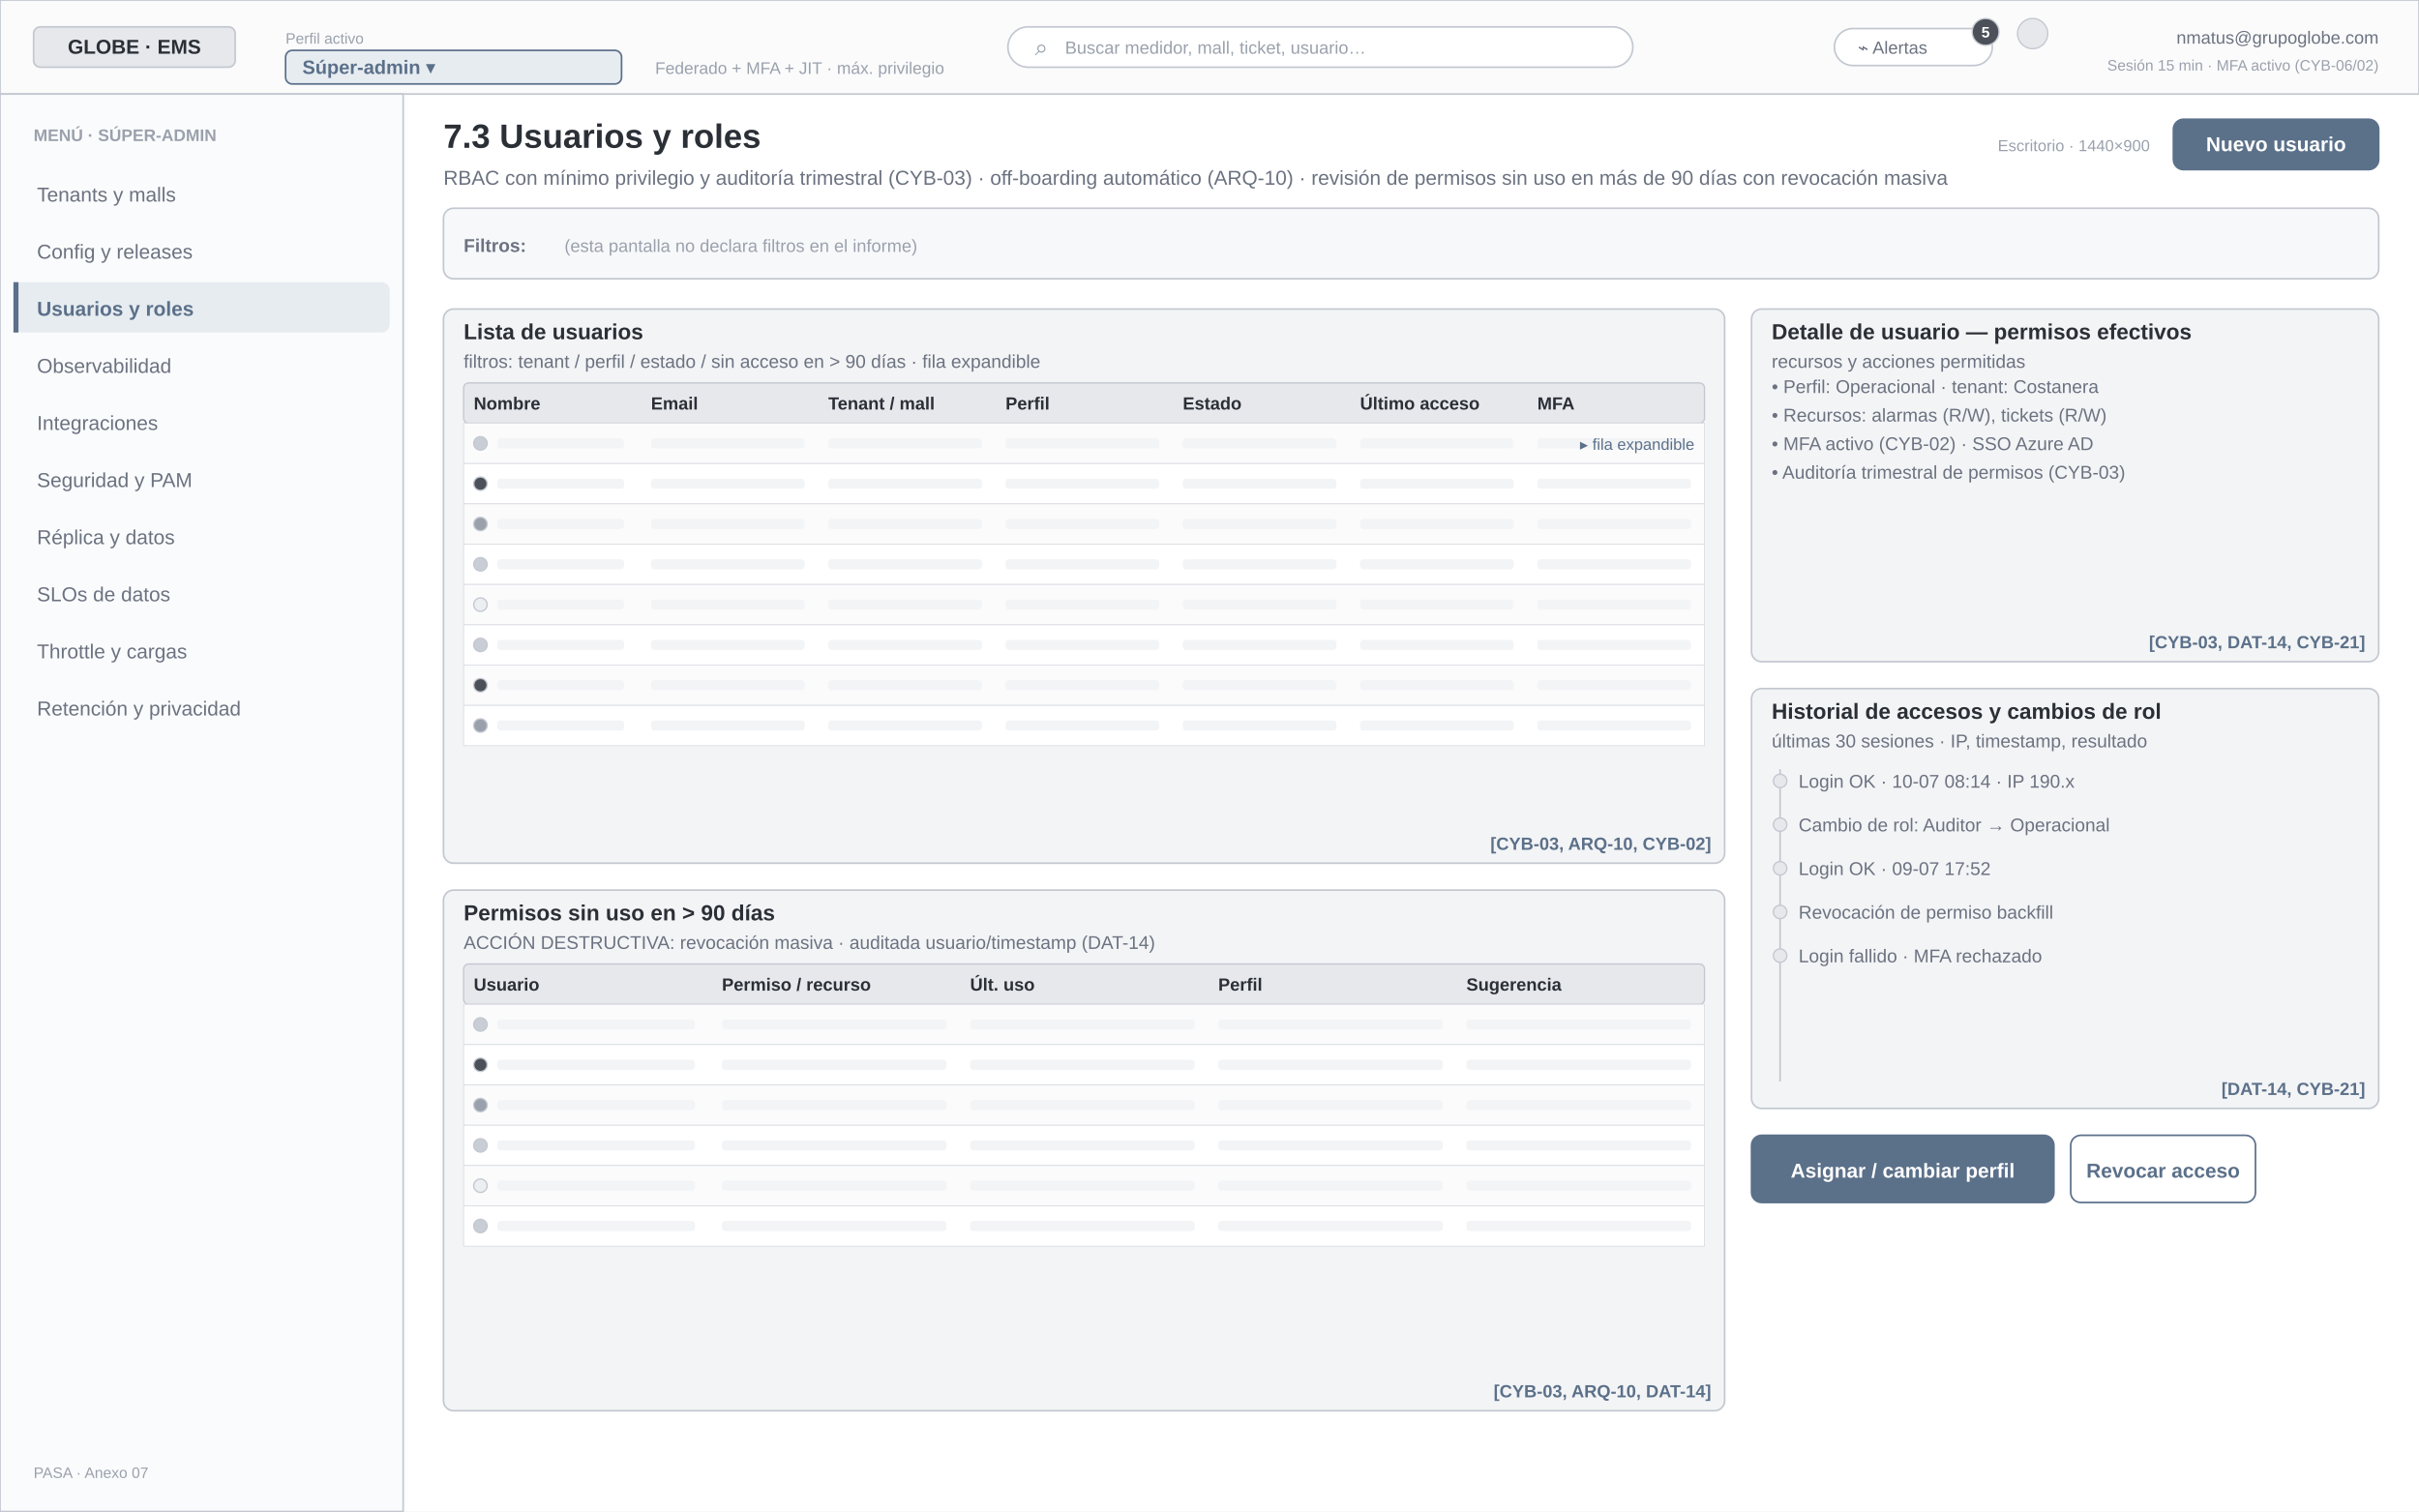
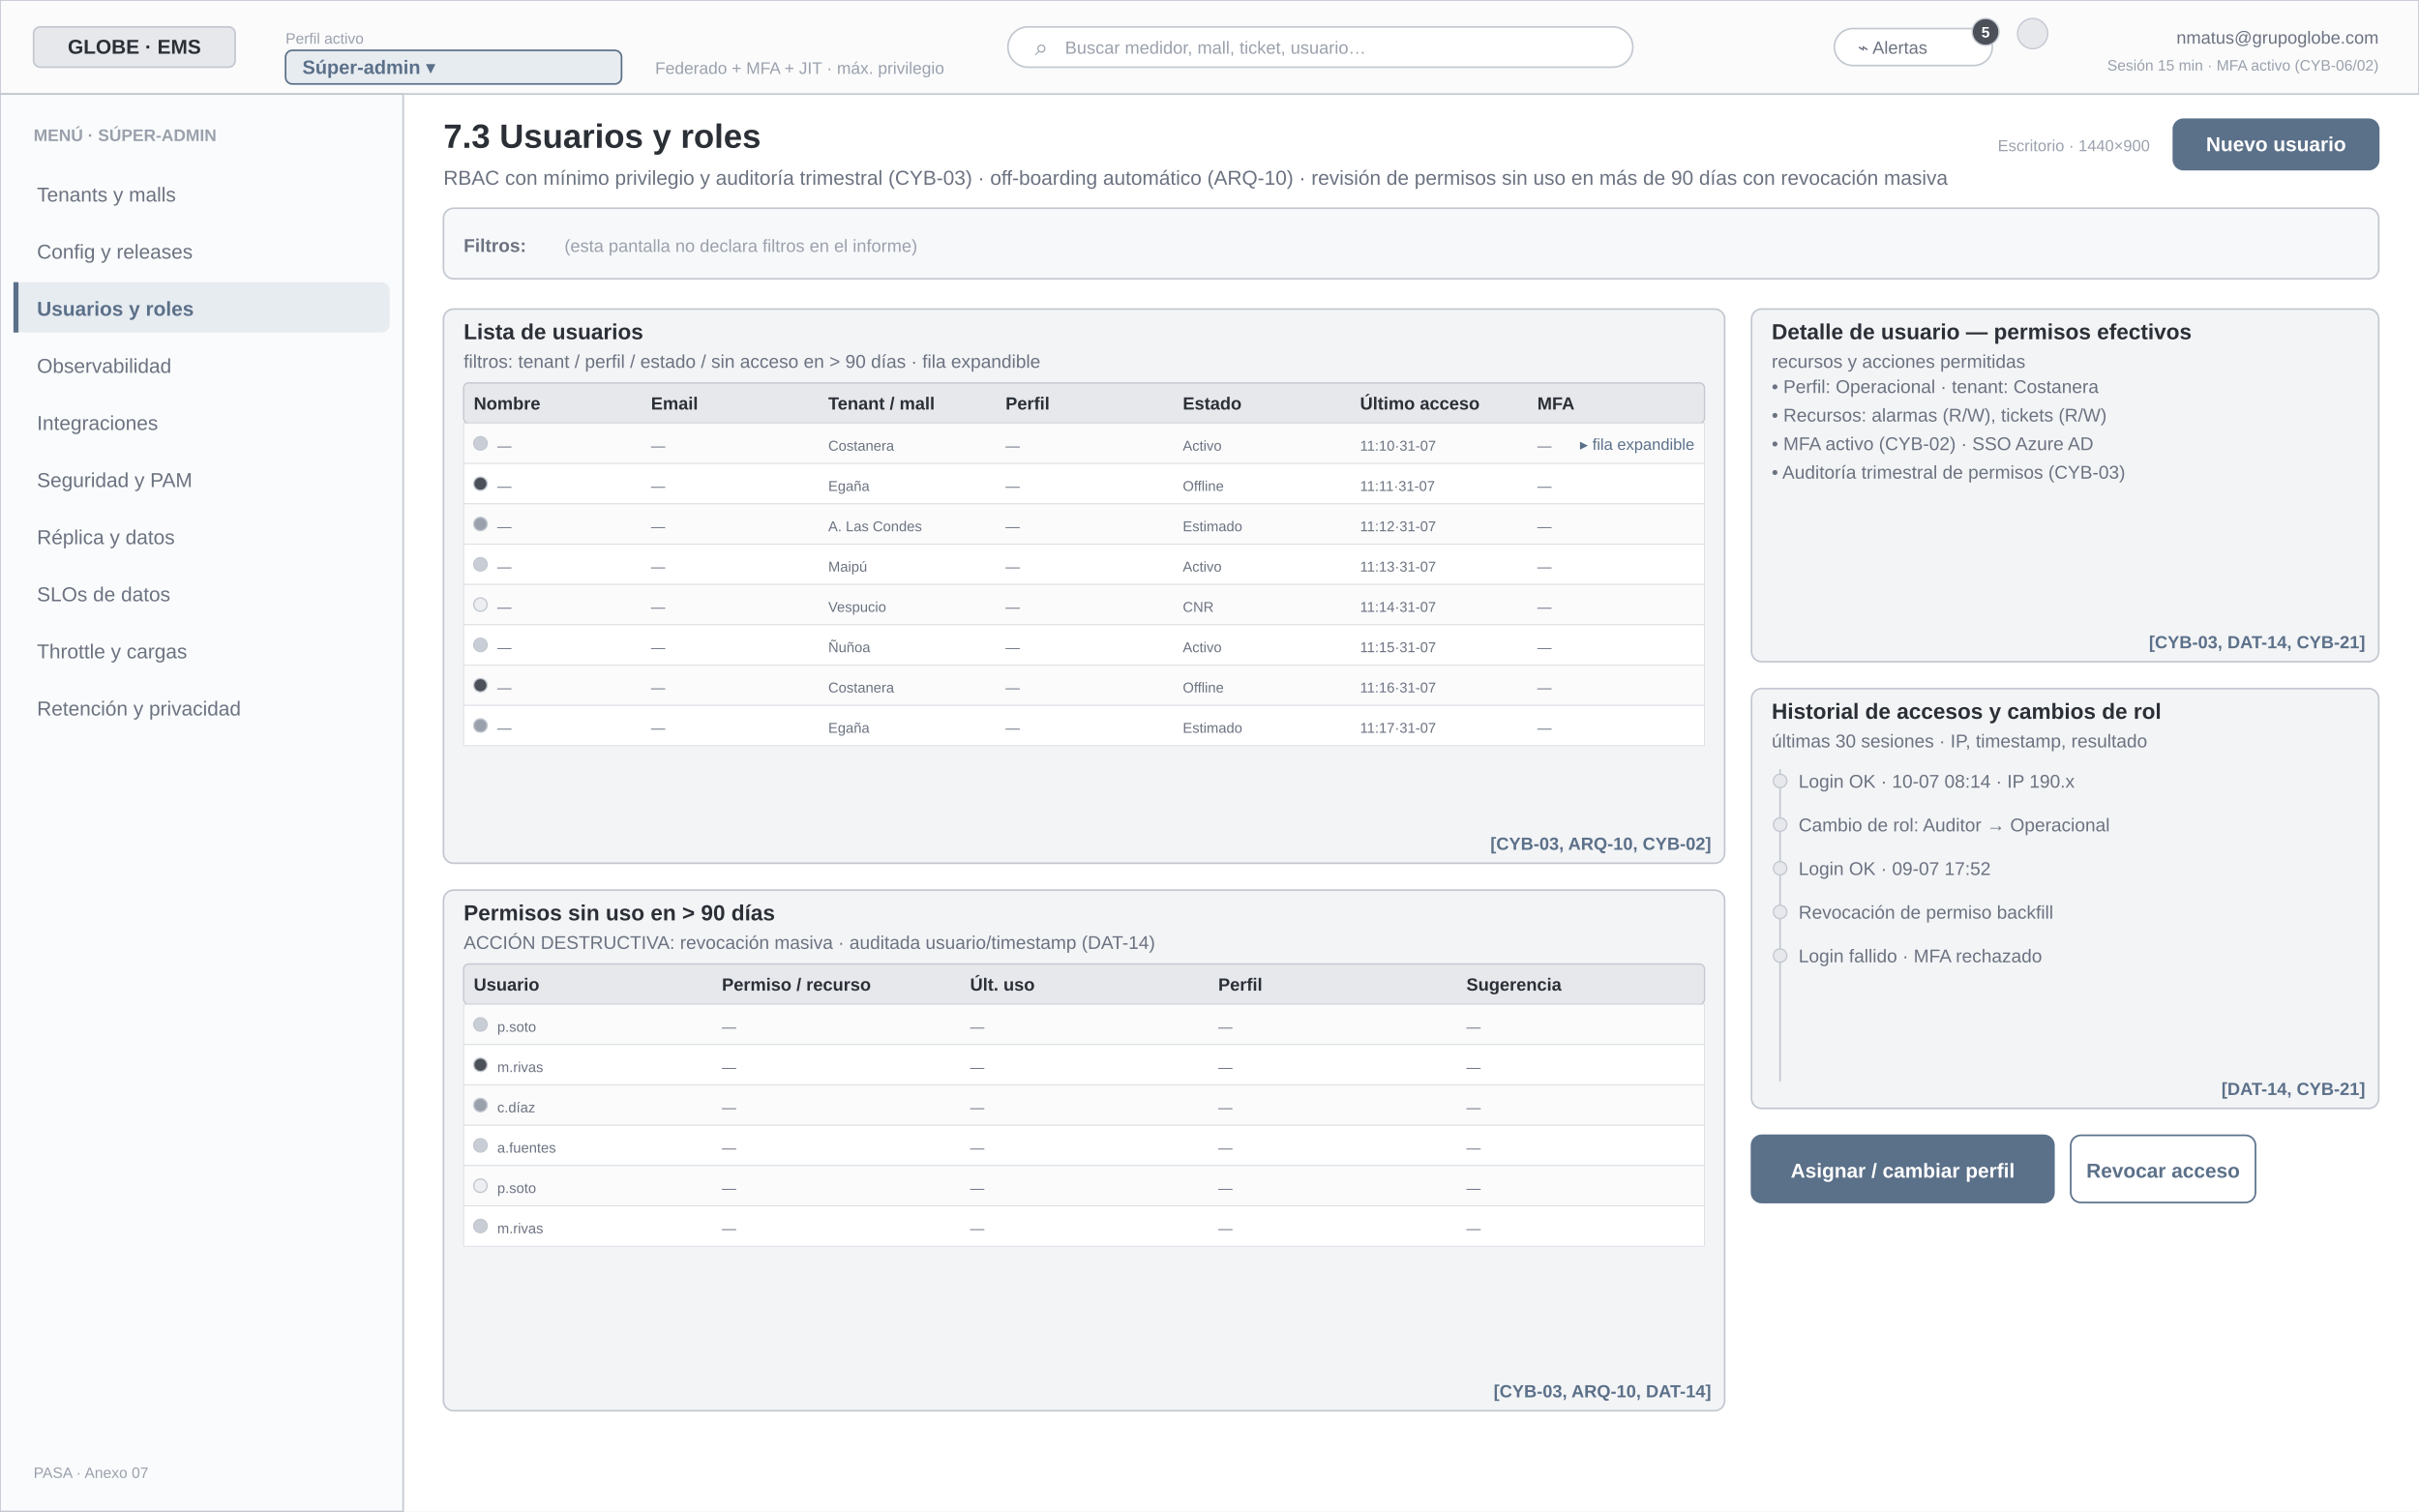
<svg xmlns="http://www.w3.org/2000/svg" viewBox="0 0 1440 900" width="1440" height="900" font-family="'Segoe UI', 'Helvetica Neue', Arial, sans-serif">
  <rect x="0" y="0" width="1440" height="900" rx="0" fill="#ffffff" stroke="none" stroke-width="1" />
  <rect x="0" y="0" width="1440" height="56" rx="0" fill="#fbfbfc" stroke="#c3c8d0" stroke-width="1" />
  <rect x="20" y="16" width="120" height="24" rx="4" fill="#e6e8ec" stroke="#c3c8d0" stroke-width="1" />
  <text x="80" y="32" font-family="'Segoe UI', 'Helvetica Neue', Arial, sans-serif" font-size="12" fill="#2b2f36" font-weight="700" text-anchor="middle">GLOBE · EMS</text>
  <text x="170" y="26" font-family="'Segoe UI', 'Helvetica Neue', Arial, sans-serif" font-size="9" fill="#9aa1ac" font-weight="normal" text-anchor="start">Perfil activo</text>
  <rect x="170" y="30" width="200" height="20" rx="4" fill="#e7ecf1" stroke="#5b7089" stroke-width="1" />
  <text x="180" y="44" font-family="'Segoe UI', 'Helvetica Neue', Arial, sans-serif" font-size="11.5" fill="#5b7089" font-weight="600" text-anchor="start">Súper-admin  ▾</text>
  <text x="390" y="44" font-family="'Segoe UI', 'Helvetica Neue', Arial, sans-serif" font-size="10" fill="#9aa1ac" font-weight="normal" text-anchor="start">Federado + MFA + JIT · máx. privilegio</text>
  <rect x="600" y="16" width="372" height="24" rx="12" fill="#ffffff" stroke="#c3c8d0" stroke-width="1" />
  <text x="616" y="33" font-family="'Segoe UI', 'Helvetica Neue', Arial, sans-serif" font-size="14" fill="#9aa1ac" font-weight="normal" text-anchor="start">⌕</text>
  <text x="634" y="32" font-family="'Segoe UI', 'Helvetica Neue', Arial, sans-serif" font-size="10.5" fill="#9aa1ac" font-weight="normal" text-anchor="start">Buscar medidor, mall, ticket, usuario…</text>
  <rect x="1092" y="17" width="94" height="22" rx="11" fill="#ffffff" stroke="#c3c8d0" stroke-width="1" />
  <text x="1106" y="32" font-family="'Segoe UI', 'Helvetica Neue', Arial, sans-serif" font-size="10.5" fill="#6b7280" font-weight="normal" text-anchor="start">⌁ Alertas</text>
  <circle cx="1182" cy="19" r="8" fill="#4b5059" stroke="#c3c8d0" stroke-width="0.8" />
  <text x="1182" y="22.3" font-family="'Segoe UI', 'Helvetica Neue', Arial, sans-serif" font-size="9" fill="#ffffff" font-weight="700" text-anchor="middle">5</text>
  <circle cx="1210" cy="20" r="9" fill="#e6e8ec" stroke="#c3c8d0" stroke-width="0.8" />
  <text x="1416" y="26" font-family="'Segoe UI', 'Helvetica Neue', Arial, sans-serif" font-size="10.5" fill="#6b7280" font-weight="normal" text-anchor="end">nmatus@grupoglobe.com</text>
  <text x="1416" y="42" font-family="'Segoe UI', 'Helvetica Neue', Arial, sans-serif" font-size="9" fill="#9aa1ac" font-weight="normal" text-anchor="end">Sesión 15 min · MFA activo (CYB-06/02)</text>
  <rect x="0" y="56" width="240" height="844" rx="0" fill="#fafbfc" stroke="#c3c8d0" stroke-width="1" />
  <text x="20" y="84" font-family="'Segoe UI', 'Helvetica Neue', Arial, sans-serif" font-size="10" fill="#9aa1ac" font-weight="700" text-anchor="start">MENÚ · SÚPER-ADMIN</text>
  <text x="22" y="120" font-family="'Segoe UI', 'Helvetica Neue', Arial, sans-serif" font-size="12" fill="#6b7280" font-weight="normal" text-anchor="start">Tenants y malls</text>
  <text x="22" y="154" font-family="'Segoe UI', 'Helvetica Neue', Arial, sans-serif" font-size="12" fill="#6b7280" font-weight="normal" text-anchor="start">Config y releases</text>
  <rect x="8" y="168" width="224" height="30" rx="5" fill="#e7ecf1" stroke="none" stroke-width="1" />
  <rect x="8" y="168" width="3" height="30" rx="0" fill="#5b7089" stroke="none" stroke-width="1" />
  <text x="22" y="188" font-family="'Segoe UI', 'Helvetica Neue', Arial, sans-serif" font-size="12" fill="#5b7089" font-weight="700" text-anchor="start">Usuarios y roles</text>
  <text x="22" y="222" font-family="'Segoe UI', 'Helvetica Neue', Arial, sans-serif" font-size="12" fill="#6b7280" font-weight="normal" text-anchor="start">Observabilidad</text>
  <text x="22" y="256" font-family="'Segoe UI', 'Helvetica Neue', Arial, sans-serif" font-size="12" fill="#6b7280" font-weight="normal" text-anchor="start">Integraciones</text>
  <text x="22" y="290" font-family="'Segoe UI', 'Helvetica Neue', Arial, sans-serif" font-size="12" fill="#6b7280" font-weight="normal" text-anchor="start">Seguridad y PAM</text>
  <text x="22" y="324" font-family="'Segoe UI', 'Helvetica Neue', Arial, sans-serif" font-size="12" fill="#6b7280" font-weight="normal" text-anchor="start">Réplica y datos</text>
  <text x="22" y="358" font-family="'Segoe UI', 'Helvetica Neue', Arial, sans-serif" font-size="12" fill="#6b7280" font-weight="normal" text-anchor="start">SLOs de datos</text>
  <text x="22" y="392" font-family="'Segoe UI', 'Helvetica Neue', Arial, sans-serif" font-size="12" fill="#6b7280" font-weight="normal" text-anchor="start">Throttle y cargas</text>
  <text x="22" y="426" font-family="'Segoe UI', 'Helvetica Neue', Arial, sans-serif" font-size="12" fill="#6b7280" font-weight="normal" text-anchor="start">Retención y privacidad</text>
  <text x="20" y="880" font-family="'Segoe UI', 'Helvetica Neue', Arial, sans-serif" font-size="9" fill="#9aa1ac" font-weight="normal" text-anchor="start">PASA · Anexo 07</text>
  <text x="264" y="88" font-family="'Segoe UI', 'Helvetica Neue', Arial, sans-serif" font-size="20" fill="#2b2f36" font-weight="700" text-anchor="start">7.3  Usuarios y roles</text>
  <rect x="1293.8" y="71" width="122.2" height="30" rx="6" fill="#5b7089" stroke="#5b7089" stroke-width="1" />
  <text x="1354.9" y="90" font-family="'Segoe UI', 'Helvetica Neue', Arial, sans-serif" font-size="12" fill="#ffffff" font-weight="700" text-anchor="middle">Nuevo usuario</text>
  <text x="1279.8" y="90" font-family="'Segoe UI', 'Helvetica Neue', Arial, sans-serif" font-size="9.5" fill="#9aa1ac" font-weight="normal" text-anchor="end">Escritorio · 1440×900</text>
  <text x="264" y="110" font-family="'Segoe UI', 'Helvetica Neue', Arial, sans-serif" font-size="12" fill="#6b7280" font-weight="normal" text-anchor="start">RBAC con mínimo privilegio y auditoría trimestral (CYB-03) · off-boarding automático (ARQ-10) · revisión de permisos sin uso en más de 90 días con revocación masiva</text>
  <rect x="264" y="124" width="1152" height="42" rx="6" fill="#f7f8fa" stroke="#c3c8d0" stroke-width="1" />
  <text x="276" y="150" font-family="'Segoe UI', 'Helvetica Neue', Arial, sans-serif" font-size="11" fill="#6b7280" font-weight="700" text-anchor="start">Filtros:</text>
  <text x="336" y="150" font-family="'Segoe UI', 'Helvetica Neue', Arial, sans-serif" font-size="10.5" fill="#9aa1ac" font-weight="normal" text-anchor="start">(esta pantalla no declara filtros en el informe)</text>
  <rect x="264.0" y="184" width="762.667" height="330" rx="6" fill="#f3f4f6" stroke="#c3c8d0" stroke-width="1" />
  <text x="276.0" y="202" font-family="'Segoe UI', 'Helvetica Neue', Arial, sans-serif" font-size="13" fill="#2b2f36" font-weight="700" text-anchor="start">Lista de usuarios</text>
  <text x="276.0" y="219" font-family="'Segoe UI', 'Helvetica Neue', Arial, sans-serif" font-size="11" fill="#6b7280" font-weight="normal" text-anchor="start">filtros: tenant / perfil / estado / sin acceso en &gt; 90 días · fila expandible</text>
  <rect x="276.0" y="228" width="738.667" height="24" rx="3" fill="#e6e8ec" stroke="#c3c8d0" stroke-width="0.8" />
  <text x="282.0" y="243.84" font-family="'Segoe UI', 'Helvetica Neue', Arial, sans-serif" font-size="10.5" fill="#2b2f36" font-weight="700" text-anchor="start">Nombre</text>
  <text x="387.524" y="243.84" font-family="'Segoe UI', 'Helvetica Neue', Arial, sans-serif" font-size="10.5" fill="#2b2f36" font-weight="700" text-anchor="start">Email</text>
  <text x="493.048" y="243.84" font-family="'Segoe UI', 'Helvetica Neue', Arial, sans-serif" font-size="10.5" fill="#2b2f36" font-weight="700" text-anchor="start">Tenant / mall</text>
  <text x="598.571" y="243.84" font-family="'Segoe UI', 'Helvetica Neue', Arial, sans-serif" font-size="10.5" fill="#2b2f36" font-weight="700" text-anchor="start">Perfil</text>
  <text x="704.095" y="243.84" font-family="'Segoe UI', 'Helvetica Neue', Arial, sans-serif" font-size="10.5" fill="#2b2f36" font-weight="700" text-anchor="start">Estado</text>
  <text x="809.619" y="243.84" font-family="'Segoe UI', 'Helvetica Neue', Arial, sans-serif" font-size="10.5" fill="#2b2f36" font-weight="700" text-anchor="start">Último acceso</text>
  <text x="915.143" y="243.84" font-family="'Segoe UI', 'Helvetica Neue', Arial, sans-serif" font-size="10.5" fill="#2b2f36" font-weight="700" text-anchor="start">MFA</text>
  <rect x="276.0" y="252" width="738.667" height="24" rx="0" fill="#fbfbfc" stroke="#d9dce1" stroke-width="0.5" />
  <circle cx="286.0" cy="264.0" r="4" fill="#c9ced6" stroke="#c3c8d0" stroke-width="0.8" />
-   <rect x="296.0" y="261.0" width="75.524" height="6" rx="2" fill="#f3f4f6" stroke="none" stroke-width="1" />
-   <rect x="387.524" y="261.0" width="91.524" height="6" rx="2" fill="#f3f4f6" stroke="none" stroke-width="1" />
-   <rect x="493.048" y="261.0" width="91.524" height="6" rx="2" fill="#f3f4f6" stroke="none" stroke-width="1" />
-   <rect x="598.571" y="261.0" width="91.524" height="6" rx="2" fill="#f3f4f6" stroke="none" stroke-width="1" />
-   <rect x="704.095" y="261.0" width="91.524" height="6" rx="2" fill="#f3f4f6" stroke="none" stroke-width="1" />
-   <rect x="809.619" y="261.0" width="91.524" height="6" rx="2" fill="#f3f4f6" stroke="none" stroke-width="1" />
-   <rect x="915.143" y="261.0" width="91.524" height="6" rx="2" fill="#f3f4f6" stroke="none" stroke-width="1" />
+   <text x="296.0" y="268.32" font-family="'Segoe UI', 'Helvetica Neue', Arial, sans-serif" font-size="8.5" fill="#6b7280" font-weight="normal" text-anchor="start">—</text>
+   <text x="387.524" y="268.32" font-family="'Segoe UI', 'Helvetica Neue', Arial, sans-serif" font-size="8.5" fill="#6b7280" font-weight="normal" text-anchor="start">—</text>
+   <text x="493.048" y="268.32" font-family="'Segoe UI', 'Helvetica Neue', Arial, sans-serif" font-size="8.5" fill="#6b7280" font-weight="normal" text-anchor="start">Costanera</text>
+   <text x="598.571" y="268.32" font-family="'Segoe UI', 'Helvetica Neue', Arial, sans-serif" font-size="8.5" fill="#6b7280" font-weight="normal" text-anchor="start">—</text>
+   <text x="704.095" y="268.32" font-family="'Segoe UI', 'Helvetica Neue', Arial, sans-serif" font-size="8.5" fill="#6b7280" font-weight="normal" text-anchor="start">Activo</text>
+   <text x="809.619" y="268.32" font-family="'Segoe UI', 'Helvetica Neue', Arial, sans-serif" font-size="8.5" fill="#6b7280" font-weight="normal" text-anchor="start">11:10·31-07</text>
+   <text x="915.143" y="268.32" font-family="'Segoe UI', 'Helvetica Neue', Arial, sans-serif" font-size="8.5" fill="#6b7280" font-weight="normal" text-anchor="start">—</text>
  <rect x="276.0" y="276" width="738.667" height="24" rx="0" fill="#ffffff" stroke="#d9dce1" stroke-width="0.5" />
  <circle cx="286.0" cy="288.0" r="4" fill="#4b5059" stroke="#c3c8d0" stroke-width="0.8" />
-   <rect x="296.0" y="285.0" width="75.524" height="6" rx="2" fill="#f3f4f6" stroke="none" stroke-width="1" />
-   <rect x="387.524" y="285.0" width="91.524" height="6" rx="2" fill="#f3f4f6" stroke="none" stroke-width="1" />
-   <rect x="493.048" y="285.0" width="91.524" height="6" rx="2" fill="#f3f4f6" stroke="none" stroke-width="1" />
-   <rect x="598.571" y="285.0" width="91.524" height="6" rx="2" fill="#f3f4f6" stroke="none" stroke-width="1" />
-   <rect x="704.095" y="285.0" width="91.524" height="6" rx="2" fill="#f3f4f6" stroke="none" stroke-width="1" />
-   <rect x="809.619" y="285.0" width="91.524" height="6" rx="2" fill="#f3f4f6" stroke="none" stroke-width="1" />
-   <rect x="915.143" y="285.0" width="91.524" height="6" rx="2" fill="#f3f4f6" stroke="none" stroke-width="1" />
+   <text x="296.0" y="292.32" font-family="'Segoe UI', 'Helvetica Neue', Arial, sans-serif" font-size="8.5" fill="#6b7280" font-weight="normal" text-anchor="start">—</text>
+   <text x="387.524" y="292.32" font-family="'Segoe UI', 'Helvetica Neue', Arial, sans-serif" font-size="8.5" fill="#6b7280" font-weight="normal" text-anchor="start">—</text>
+   <text x="493.048" y="292.32" font-family="'Segoe UI', 'Helvetica Neue', Arial, sans-serif" font-size="8.5" fill="#6b7280" font-weight="normal" text-anchor="start">Egaña</text>
+   <text x="598.571" y="292.32" font-family="'Segoe UI', 'Helvetica Neue', Arial, sans-serif" font-size="8.5" fill="#6b7280" font-weight="normal" text-anchor="start">—</text>
+   <text x="704.095" y="292.32" font-family="'Segoe UI', 'Helvetica Neue', Arial, sans-serif" font-size="8.5" fill="#6b7280" font-weight="normal" text-anchor="start">Offline</text>
+   <text x="809.619" y="292.32" font-family="'Segoe UI', 'Helvetica Neue', Arial, sans-serif" font-size="8.5" fill="#6b7280" font-weight="normal" text-anchor="start">11:11·31-07</text>
+   <text x="915.143" y="292.32" font-family="'Segoe UI', 'Helvetica Neue', Arial, sans-serif" font-size="8.5" fill="#6b7280" font-weight="normal" text-anchor="start">—</text>
  <rect x="276.0" y="300" width="738.667" height="24" rx="0" fill="#fbfbfc" stroke="#d9dce1" stroke-width="0.5" />
  <circle cx="286.0" cy="312.0" r="4" fill="#9aa1ac" stroke="#c3c8d0" stroke-width="0.8" />
-   <rect x="296.0" y="309.0" width="75.524" height="6" rx="2" fill="#f3f4f6" stroke="none" stroke-width="1" />
-   <rect x="387.524" y="309.0" width="91.524" height="6" rx="2" fill="#f3f4f6" stroke="none" stroke-width="1" />
-   <rect x="493.048" y="309.0" width="91.524" height="6" rx="2" fill="#f3f4f6" stroke="none" stroke-width="1" />
-   <rect x="598.571" y="309.0" width="91.524" height="6" rx="2" fill="#f3f4f6" stroke="none" stroke-width="1" />
-   <rect x="704.095" y="309.0" width="91.524" height="6" rx="2" fill="#f3f4f6" stroke="none" stroke-width="1" />
-   <rect x="809.619" y="309.0" width="91.524" height="6" rx="2" fill="#f3f4f6" stroke="none" stroke-width="1" />
-   <rect x="915.143" y="309.0" width="91.524" height="6" rx="2" fill="#f3f4f6" stroke="none" stroke-width="1" />
+   <text x="296.0" y="316.32" font-family="'Segoe UI', 'Helvetica Neue', Arial, sans-serif" font-size="8.5" fill="#6b7280" font-weight="normal" text-anchor="start">—</text>
+   <text x="387.524" y="316.32" font-family="'Segoe UI', 'Helvetica Neue', Arial, sans-serif" font-size="8.5" fill="#6b7280" font-weight="normal" text-anchor="start">—</text>
+   <text x="493.048" y="316.32" font-family="'Segoe UI', 'Helvetica Neue', Arial, sans-serif" font-size="8.5" fill="#6b7280" font-weight="normal" text-anchor="start">A. Las Condes</text>
+   <text x="598.571" y="316.32" font-family="'Segoe UI', 'Helvetica Neue', Arial, sans-serif" font-size="8.5" fill="#6b7280" font-weight="normal" text-anchor="start">—</text>
+   <text x="704.095" y="316.32" font-family="'Segoe UI', 'Helvetica Neue', Arial, sans-serif" font-size="8.5" fill="#6b7280" font-weight="normal" text-anchor="start">Estimado</text>
+   <text x="809.619" y="316.32" font-family="'Segoe UI', 'Helvetica Neue', Arial, sans-serif" font-size="8.5" fill="#6b7280" font-weight="normal" text-anchor="start">11:12·31-07</text>
+   <text x="915.143" y="316.32" font-family="'Segoe UI', 'Helvetica Neue', Arial, sans-serif" font-size="8.5" fill="#6b7280" font-weight="normal" text-anchor="start">—</text>
  <rect x="276.0" y="324" width="738.667" height="24" rx="0" fill="#ffffff" stroke="#d9dce1" stroke-width="0.5" />
  <circle cx="286.0" cy="336.0" r="4" fill="#c9ced6" stroke="#c3c8d0" stroke-width="0.8" />
-   <rect x="296.0" y="333.0" width="75.524" height="6" rx="2" fill="#f3f4f6" stroke="none" stroke-width="1" />
-   <rect x="387.524" y="333.0" width="91.524" height="6" rx="2" fill="#f3f4f6" stroke="none" stroke-width="1" />
-   <rect x="493.048" y="333.0" width="91.524" height="6" rx="2" fill="#f3f4f6" stroke="none" stroke-width="1" />
-   <rect x="598.571" y="333.0" width="91.524" height="6" rx="2" fill="#f3f4f6" stroke="none" stroke-width="1" />
-   <rect x="704.095" y="333.0" width="91.524" height="6" rx="2" fill="#f3f4f6" stroke="none" stroke-width="1" />
-   <rect x="809.619" y="333.0" width="91.524" height="6" rx="2" fill="#f3f4f6" stroke="none" stroke-width="1" />
-   <rect x="915.143" y="333.0" width="91.524" height="6" rx="2" fill="#f3f4f6" stroke="none" stroke-width="1" />
+   <text x="296.0" y="340.32" font-family="'Segoe UI', 'Helvetica Neue', Arial, sans-serif" font-size="8.5" fill="#6b7280" font-weight="normal" text-anchor="start">—</text>
+   <text x="387.524" y="340.32" font-family="'Segoe UI', 'Helvetica Neue', Arial, sans-serif" font-size="8.5" fill="#6b7280" font-weight="normal" text-anchor="start">—</text>
+   <text x="493.048" y="340.32" font-family="'Segoe UI', 'Helvetica Neue', Arial, sans-serif" font-size="8.5" fill="#6b7280" font-weight="normal" text-anchor="start">Maipú</text>
+   <text x="598.571" y="340.32" font-family="'Segoe UI', 'Helvetica Neue', Arial, sans-serif" font-size="8.5" fill="#6b7280" font-weight="normal" text-anchor="start">—</text>
+   <text x="704.095" y="340.32" font-family="'Segoe UI', 'Helvetica Neue', Arial, sans-serif" font-size="8.5" fill="#6b7280" font-weight="normal" text-anchor="start">Activo</text>
+   <text x="809.619" y="340.32" font-family="'Segoe UI', 'Helvetica Neue', Arial, sans-serif" font-size="8.5" fill="#6b7280" font-weight="normal" text-anchor="start">11:13·31-07</text>
+   <text x="915.143" y="340.32" font-family="'Segoe UI', 'Helvetica Neue', Arial, sans-serif" font-size="8.5" fill="#6b7280" font-weight="normal" text-anchor="start">—</text>
  <rect x="276.0" y="348" width="738.667" height="24" rx="0" fill="#fbfbfc" stroke="#d9dce1" stroke-width="0.5" />
  <circle cx="286.0" cy="360.0" r="4" fill="#eceef1" stroke="#c3c8d0" stroke-width="0.8" />
-   <rect x="296.0" y="357.0" width="75.524" height="6" rx="2" fill="#f3f4f6" stroke="none" stroke-width="1" />
-   <rect x="387.524" y="357.0" width="91.524" height="6" rx="2" fill="#f3f4f6" stroke="none" stroke-width="1" />
-   <rect x="493.048" y="357.0" width="91.524" height="6" rx="2" fill="#f3f4f6" stroke="none" stroke-width="1" />
-   <rect x="598.571" y="357.0" width="91.524" height="6" rx="2" fill="#f3f4f6" stroke="none" stroke-width="1" />
-   <rect x="704.095" y="357.0" width="91.524" height="6" rx="2" fill="#f3f4f6" stroke="none" stroke-width="1" />
-   <rect x="809.619" y="357.0" width="91.524" height="6" rx="2" fill="#f3f4f6" stroke="none" stroke-width="1" />
-   <rect x="915.143" y="357.0" width="91.524" height="6" rx="2" fill="#f3f4f6" stroke="none" stroke-width="1" />
+   <text x="296.0" y="364.32" font-family="'Segoe UI', 'Helvetica Neue', Arial, sans-serif" font-size="8.5" fill="#6b7280" font-weight="normal" text-anchor="start">—</text>
+   <text x="387.524" y="364.32" font-family="'Segoe UI', 'Helvetica Neue', Arial, sans-serif" font-size="8.5" fill="#6b7280" font-weight="normal" text-anchor="start">—</text>
+   <text x="493.048" y="364.32" font-family="'Segoe UI', 'Helvetica Neue', Arial, sans-serif" font-size="8.5" fill="#6b7280" font-weight="normal" text-anchor="start">Vespucio</text>
+   <text x="598.571" y="364.32" font-family="'Segoe UI', 'Helvetica Neue', Arial, sans-serif" font-size="8.5" fill="#6b7280" font-weight="normal" text-anchor="start">—</text>
+   <text x="704.095" y="364.32" font-family="'Segoe UI', 'Helvetica Neue', Arial, sans-serif" font-size="8.5" fill="#6b7280" font-weight="normal" text-anchor="start">CNR</text>
+   <text x="809.619" y="364.32" font-family="'Segoe UI', 'Helvetica Neue', Arial, sans-serif" font-size="8.5" fill="#6b7280" font-weight="normal" text-anchor="start">11:14·31-07</text>
+   <text x="915.143" y="364.32" font-family="'Segoe UI', 'Helvetica Neue', Arial, sans-serif" font-size="8.5" fill="#6b7280" font-weight="normal" text-anchor="start">—</text>
  <rect x="276.0" y="372" width="738.667" height="24" rx="0" fill="#ffffff" stroke="#d9dce1" stroke-width="0.5" />
  <circle cx="286.0" cy="384.0" r="4" fill="#c9ced6" stroke="#c3c8d0" stroke-width="0.8" />
-   <rect x="296.0" y="381.0" width="75.524" height="6" rx="2" fill="#f3f4f6" stroke="none" stroke-width="1" />
-   <rect x="387.524" y="381.0" width="91.524" height="6" rx="2" fill="#f3f4f6" stroke="none" stroke-width="1" />
-   <rect x="493.048" y="381.0" width="91.524" height="6" rx="2" fill="#f3f4f6" stroke="none" stroke-width="1" />
-   <rect x="598.571" y="381.0" width="91.524" height="6" rx="2" fill="#f3f4f6" stroke="none" stroke-width="1" />
-   <rect x="704.095" y="381.0" width="91.524" height="6" rx="2" fill="#f3f4f6" stroke="none" stroke-width="1" />
-   <rect x="809.619" y="381.0" width="91.524" height="6" rx="2" fill="#f3f4f6" stroke="none" stroke-width="1" />
-   <rect x="915.143" y="381.0" width="91.524" height="6" rx="2" fill="#f3f4f6" stroke="none" stroke-width="1" />
+   <text x="296.0" y="388.32" font-family="'Segoe UI', 'Helvetica Neue', Arial, sans-serif" font-size="8.5" fill="#6b7280" font-weight="normal" text-anchor="start">—</text>
+   <text x="387.524" y="388.32" font-family="'Segoe UI', 'Helvetica Neue', Arial, sans-serif" font-size="8.5" fill="#6b7280" font-weight="normal" text-anchor="start">—</text>
+   <text x="493.048" y="388.32" font-family="'Segoe UI', 'Helvetica Neue', Arial, sans-serif" font-size="8.5" fill="#6b7280" font-weight="normal" text-anchor="start">Ñuñoa</text>
+   <text x="598.571" y="388.32" font-family="'Segoe UI', 'Helvetica Neue', Arial, sans-serif" font-size="8.5" fill="#6b7280" font-weight="normal" text-anchor="start">—</text>
+   <text x="704.095" y="388.32" font-family="'Segoe UI', 'Helvetica Neue', Arial, sans-serif" font-size="8.5" fill="#6b7280" font-weight="normal" text-anchor="start">Activo</text>
+   <text x="809.619" y="388.32" font-family="'Segoe UI', 'Helvetica Neue', Arial, sans-serif" font-size="8.5" fill="#6b7280" font-weight="normal" text-anchor="start">11:15·31-07</text>
+   <text x="915.143" y="388.32" font-family="'Segoe UI', 'Helvetica Neue', Arial, sans-serif" font-size="8.5" fill="#6b7280" font-weight="normal" text-anchor="start">—</text>
  <rect x="276.0" y="396" width="738.667" height="24" rx="0" fill="#fbfbfc" stroke="#d9dce1" stroke-width="0.5" />
  <circle cx="286.0" cy="408.0" r="4" fill="#4b5059" stroke="#c3c8d0" stroke-width="0.8" />
-   <rect x="296.0" y="405.0" width="75.524" height="6" rx="2" fill="#f3f4f6" stroke="none" stroke-width="1" />
-   <rect x="387.524" y="405.0" width="91.524" height="6" rx="2" fill="#f3f4f6" stroke="none" stroke-width="1" />
-   <rect x="493.048" y="405.0" width="91.524" height="6" rx="2" fill="#f3f4f6" stroke="none" stroke-width="1" />
-   <rect x="598.571" y="405.0" width="91.524" height="6" rx="2" fill="#f3f4f6" stroke="none" stroke-width="1" />
-   <rect x="704.095" y="405.0" width="91.524" height="6" rx="2" fill="#f3f4f6" stroke="none" stroke-width="1" />
-   <rect x="809.619" y="405.0" width="91.524" height="6" rx="2" fill="#f3f4f6" stroke="none" stroke-width="1" />
-   <rect x="915.143" y="405.0" width="91.524" height="6" rx="2" fill="#f3f4f6" stroke="none" stroke-width="1" />
+   <text x="296.0" y="412.32" font-family="'Segoe UI', 'Helvetica Neue', Arial, sans-serif" font-size="8.5" fill="#6b7280" font-weight="normal" text-anchor="start">—</text>
+   <text x="387.524" y="412.32" font-family="'Segoe UI', 'Helvetica Neue', Arial, sans-serif" font-size="8.5" fill="#6b7280" font-weight="normal" text-anchor="start">—</text>
+   <text x="493.048" y="412.32" font-family="'Segoe UI', 'Helvetica Neue', Arial, sans-serif" font-size="8.5" fill="#6b7280" font-weight="normal" text-anchor="start">Costanera</text>
+   <text x="598.571" y="412.32" font-family="'Segoe UI', 'Helvetica Neue', Arial, sans-serif" font-size="8.5" fill="#6b7280" font-weight="normal" text-anchor="start">—</text>
+   <text x="704.095" y="412.32" font-family="'Segoe UI', 'Helvetica Neue', Arial, sans-serif" font-size="8.5" fill="#6b7280" font-weight="normal" text-anchor="start">Offline</text>
+   <text x="809.619" y="412.32" font-family="'Segoe UI', 'Helvetica Neue', Arial, sans-serif" font-size="8.5" fill="#6b7280" font-weight="normal" text-anchor="start">11:16·31-07</text>
+   <text x="915.143" y="412.32" font-family="'Segoe UI', 'Helvetica Neue', Arial, sans-serif" font-size="8.5" fill="#6b7280" font-weight="normal" text-anchor="start">—</text>
  <rect x="276.0" y="420" width="738.667" height="24" rx="0" fill="#ffffff" stroke="#d9dce1" stroke-width="0.5" />
  <circle cx="286.0" cy="432.0" r="4" fill="#9aa1ac" stroke="#c3c8d0" stroke-width="0.8" />
-   <rect x="296.0" y="429.0" width="75.524" height="6" rx="2" fill="#f3f4f6" stroke="none" stroke-width="1" />
-   <rect x="387.524" y="429.0" width="91.524" height="6" rx="2" fill="#f3f4f6" stroke="none" stroke-width="1" />
-   <rect x="493.048" y="429.0" width="91.524" height="6" rx="2" fill="#f3f4f6" stroke="none" stroke-width="1" />
-   <rect x="598.571" y="429.0" width="91.524" height="6" rx="2" fill="#f3f4f6" stroke="none" stroke-width="1" />
-   <rect x="704.095" y="429.0" width="91.524" height="6" rx="2" fill="#f3f4f6" stroke="none" stroke-width="1" />
-   <rect x="809.619" y="429.0" width="91.524" height="6" rx="2" fill="#f3f4f6" stroke="none" stroke-width="1" />
-   <rect x="915.143" y="429.0" width="91.524" height="6" rx="2" fill="#f3f4f6" stroke="none" stroke-width="1" />
+   <text x="296.0" y="436.32" font-family="'Segoe UI', 'Helvetica Neue', Arial, sans-serif" font-size="8.5" fill="#6b7280" font-weight="normal" text-anchor="start">—</text>
+   <text x="387.524" y="436.32" font-family="'Segoe UI', 'Helvetica Neue', Arial, sans-serif" font-size="8.5" fill="#6b7280" font-weight="normal" text-anchor="start">—</text>
+   <text x="493.048" y="436.32" font-family="'Segoe UI', 'Helvetica Neue', Arial, sans-serif" font-size="8.5" fill="#6b7280" font-weight="normal" text-anchor="start">Egaña</text>
+   <text x="598.571" y="436.32" font-family="'Segoe UI', 'Helvetica Neue', Arial, sans-serif" font-size="8.5" fill="#6b7280" font-weight="normal" text-anchor="start">—</text>
+   <text x="704.095" y="436.32" font-family="'Segoe UI', 'Helvetica Neue', Arial, sans-serif" font-size="8.5" fill="#6b7280" font-weight="normal" text-anchor="start">Estimado</text>
+   <text x="809.619" y="436.32" font-family="'Segoe UI', 'Helvetica Neue', Arial, sans-serif" font-size="8.5" fill="#6b7280" font-weight="normal" text-anchor="start">11:17·31-07</text>
+   <text x="915.143" y="436.32" font-family="'Segoe UI', 'Helvetica Neue', Arial, sans-serif" font-size="8.5" fill="#6b7280" font-weight="normal" text-anchor="start">—</text>
  <text x="1008.667" y="267.84" font-family="'Segoe UI', 'Helvetica Neue', Arial, sans-serif" font-size="9.5" fill="#5b7089" font-weight="normal" text-anchor="end">▸ fila expandible</text>
  <text x="1018.667" y="506" font-family="'Segoe UI', 'Helvetica Neue', Arial, sans-serif" font-size="10.5" fill="#5b7089" font-weight="600" text-anchor="end">[CYB-03, ARQ-10, CYB-02]</text>
  <rect x="264.0" y="530" width="762.667" height="310" rx="6" fill="#f3f4f6" stroke="#c3c8d0" stroke-width="1" />
  <text x="276.0" y="548" font-family="'Segoe UI', 'Helvetica Neue', Arial, sans-serif" font-size="13" fill="#2b2f36" font-weight="700" text-anchor="start">Permisos sin uso en &gt; 90 días</text>
  <text x="276.0" y="565" font-family="'Segoe UI', 'Helvetica Neue', Arial, sans-serif" font-size="11" fill="#6b7280" font-weight="normal" text-anchor="start">ACCIÓN DESTRUCTIVA: revocación masiva · auditada usuario/timestamp (DAT-14)</text>
  <rect x="276.0" y="574" width="738.667" height="24" rx="3" fill="#e6e8ec" stroke="#c3c8d0" stroke-width="0.8" />
  <text x="282.0" y="589.84" font-family="'Segoe UI', 'Helvetica Neue', Arial, sans-serif" font-size="10.5" fill="#2b2f36" font-weight="700" text-anchor="start">Usuario</text>
  <text x="429.733" y="589.84" font-family="'Segoe UI', 'Helvetica Neue', Arial, sans-serif" font-size="10.5" fill="#2b2f36" font-weight="700" text-anchor="start">Permiso / recurso</text>
  <text x="577.467" y="589.84" font-family="'Segoe UI', 'Helvetica Neue', Arial, sans-serif" font-size="10.5" fill="#2b2f36" font-weight="700" text-anchor="start">Últ. uso</text>
  <text x="725.2" y="589.84" font-family="'Segoe UI', 'Helvetica Neue', Arial, sans-serif" font-size="10.5" fill="#2b2f36" font-weight="700" text-anchor="start">Perfil</text>
  <text x="872.933" y="589.84" font-family="'Segoe UI', 'Helvetica Neue', Arial, sans-serif" font-size="10.5" fill="#2b2f36" font-weight="700" text-anchor="start">Sugerencia</text>
  <rect x="276.0" y="598" width="738.667" height="24" rx="0" fill="#fbfbfc" stroke="#d9dce1" stroke-width="0.5" />
  <circle cx="286.0" cy="610.0" r="4" fill="#c9ced6" stroke="#c3c8d0" stroke-width="0.8" />
-   <rect x="296.0" y="607.0" width="117.733" height="6" rx="2" fill="#f3f4f6" stroke="none" stroke-width="1" />
-   <rect x="429.733" y="607.0" width="133.733" height="6" rx="2" fill="#f3f4f6" stroke="none" stroke-width="1" />
-   <rect x="577.467" y="607.0" width="133.733" height="6" rx="2" fill="#f3f4f6" stroke="none" stroke-width="1" />
-   <rect x="725.2" y="607.0" width="133.733" height="6" rx="2" fill="#f3f4f6" stroke="none" stroke-width="1" />
-   <rect x="872.933" y="607.0" width="133.733" height="6" rx="2" fill="#f3f4f6" stroke="none" stroke-width="1" />
+   <text x="296.0" y="614.32" font-family="'Segoe UI', 'Helvetica Neue', Arial, sans-serif" font-size="8.5" fill="#6b7280" font-weight="normal" text-anchor="start">p.soto</text>
+   <text x="429.733" y="614.32" font-family="'Segoe UI', 'Helvetica Neue', Arial, sans-serif" font-size="8.5" fill="#6b7280" font-weight="normal" text-anchor="start">—</text>
+   <text x="577.467" y="614.32" font-family="'Segoe UI', 'Helvetica Neue', Arial, sans-serif" font-size="8.5" fill="#6b7280" font-weight="normal" text-anchor="start">—</text>
+   <text x="725.2" y="614.32" font-family="'Segoe UI', 'Helvetica Neue', Arial, sans-serif" font-size="8.5" fill="#6b7280" font-weight="normal" text-anchor="start">—</text>
+   <text x="872.933" y="614.32" font-family="'Segoe UI', 'Helvetica Neue', Arial, sans-serif" font-size="8.5" fill="#6b7280" font-weight="normal" text-anchor="start">—</text>
  <rect x="276.0" y="622" width="738.667" height="24" rx="0" fill="#ffffff" stroke="#d9dce1" stroke-width="0.5" />
  <circle cx="286.0" cy="634.0" r="4" fill="#4b5059" stroke="#c3c8d0" stroke-width="0.8" />
-   <rect x="296.0" y="631.0" width="117.733" height="6" rx="2" fill="#f3f4f6" stroke="none" stroke-width="1" />
-   <rect x="429.733" y="631.0" width="133.733" height="6" rx="2" fill="#f3f4f6" stroke="none" stroke-width="1" />
-   <rect x="577.467" y="631.0" width="133.733" height="6" rx="2" fill="#f3f4f6" stroke="none" stroke-width="1" />
-   <rect x="725.2" y="631.0" width="133.733" height="6" rx="2" fill="#f3f4f6" stroke="none" stroke-width="1" />
-   <rect x="872.933" y="631.0" width="133.733" height="6" rx="2" fill="#f3f4f6" stroke="none" stroke-width="1" />
+   <text x="296.0" y="638.32" font-family="'Segoe UI', 'Helvetica Neue', Arial, sans-serif" font-size="8.5" fill="#6b7280" font-weight="normal" text-anchor="start">m.rivas</text>
+   <text x="429.733" y="638.32" font-family="'Segoe UI', 'Helvetica Neue', Arial, sans-serif" font-size="8.5" fill="#6b7280" font-weight="normal" text-anchor="start">—</text>
+   <text x="577.467" y="638.32" font-family="'Segoe UI', 'Helvetica Neue', Arial, sans-serif" font-size="8.5" fill="#6b7280" font-weight="normal" text-anchor="start">—</text>
+   <text x="725.2" y="638.32" font-family="'Segoe UI', 'Helvetica Neue', Arial, sans-serif" font-size="8.5" fill="#6b7280" font-weight="normal" text-anchor="start">—</text>
+   <text x="872.933" y="638.32" font-family="'Segoe UI', 'Helvetica Neue', Arial, sans-serif" font-size="8.5" fill="#6b7280" font-weight="normal" text-anchor="start">—</text>
  <rect x="276.0" y="646" width="738.667" height="24" rx="0" fill="#fbfbfc" stroke="#d9dce1" stroke-width="0.5" />
  <circle cx="286.0" cy="658.0" r="4" fill="#9aa1ac" stroke="#c3c8d0" stroke-width="0.8" />
-   <rect x="296.0" y="655.0" width="117.733" height="6" rx="2" fill="#f3f4f6" stroke="none" stroke-width="1" />
-   <rect x="429.733" y="655.0" width="133.733" height="6" rx="2" fill="#f3f4f6" stroke="none" stroke-width="1" />
-   <rect x="577.467" y="655.0" width="133.733" height="6" rx="2" fill="#f3f4f6" stroke="none" stroke-width="1" />
-   <rect x="725.2" y="655.0" width="133.733" height="6" rx="2" fill="#f3f4f6" stroke="none" stroke-width="1" />
-   <rect x="872.933" y="655.0" width="133.733" height="6" rx="2" fill="#f3f4f6" stroke="none" stroke-width="1" />
+   <text x="296.0" y="662.32" font-family="'Segoe UI', 'Helvetica Neue', Arial, sans-serif" font-size="8.5" fill="#6b7280" font-weight="normal" text-anchor="start">c.díaz</text>
+   <text x="429.733" y="662.32" font-family="'Segoe UI', 'Helvetica Neue', Arial, sans-serif" font-size="8.5" fill="#6b7280" font-weight="normal" text-anchor="start">—</text>
+   <text x="577.467" y="662.32" font-family="'Segoe UI', 'Helvetica Neue', Arial, sans-serif" font-size="8.5" fill="#6b7280" font-weight="normal" text-anchor="start">—</text>
+   <text x="725.2" y="662.32" font-family="'Segoe UI', 'Helvetica Neue', Arial, sans-serif" font-size="8.5" fill="#6b7280" font-weight="normal" text-anchor="start">—</text>
+   <text x="872.933" y="662.32" font-family="'Segoe UI', 'Helvetica Neue', Arial, sans-serif" font-size="8.5" fill="#6b7280" font-weight="normal" text-anchor="start">—</text>
  <rect x="276.0" y="670" width="738.667" height="24" rx="0" fill="#ffffff" stroke="#d9dce1" stroke-width="0.5" />
  <circle cx="286.0" cy="682.0" r="4" fill="#c9ced6" stroke="#c3c8d0" stroke-width="0.8" />
-   <rect x="296.0" y="679.0" width="117.733" height="6" rx="2" fill="#f3f4f6" stroke="none" stroke-width="1" />
-   <rect x="429.733" y="679.0" width="133.733" height="6" rx="2" fill="#f3f4f6" stroke="none" stroke-width="1" />
-   <rect x="577.467" y="679.0" width="133.733" height="6" rx="2" fill="#f3f4f6" stroke="none" stroke-width="1" />
-   <rect x="725.2" y="679.0" width="133.733" height="6" rx="2" fill="#f3f4f6" stroke="none" stroke-width="1" />
-   <rect x="872.933" y="679.0" width="133.733" height="6" rx="2" fill="#f3f4f6" stroke="none" stroke-width="1" />
+   <text x="296.0" y="686.32" font-family="'Segoe UI', 'Helvetica Neue', Arial, sans-serif" font-size="8.5" fill="#6b7280" font-weight="normal" text-anchor="start">a.fuentes</text>
+   <text x="429.733" y="686.32" font-family="'Segoe UI', 'Helvetica Neue', Arial, sans-serif" font-size="8.5" fill="#6b7280" font-weight="normal" text-anchor="start">—</text>
+   <text x="577.467" y="686.32" font-family="'Segoe UI', 'Helvetica Neue', Arial, sans-serif" font-size="8.5" fill="#6b7280" font-weight="normal" text-anchor="start">—</text>
+   <text x="725.2" y="686.32" font-family="'Segoe UI', 'Helvetica Neue', Arial, sans-serif" font-size="8.5" fill="#6b7280" font-weight="normal" text-anchor="start">—</text>
+   <text x="872.933" y="686.32" font-family="'Segoe UI', 'Helvetica Neue', Arial, sans-serif" font-size="8.5" fill="#6b7280" font-weight="normal" text-anchor="start">—</text>
  <rect x="276.0" y="694" width="738.667" height="24" rx="0" fill="#fbfbfc" stroke="#d9dce1" stroke-width="0.5" />
  <circle cx="286.0" cy="706.0" r="4" fill="#eceef1" stroke="#c3c8d0" stroke-width="0.8" />
-   <rect x="296.0" y="703.0" width="117.733" height="6" rx="2" fill="#f3f4f6" stroke="none" stroke-width="1" />
-   <rect x="429.733" y="703.0" width="133.733" height="6" rx="2" fill="#f3f4f6" stroke="none" stroke-width="1" />
-   <rect x="577.467" y="703.0" width="133.733" height="6" rx="2" fill="#f3f4f6" stroke="none" stroke-width="1" />
-   <rect x="725.2" y="703.0" width="133.733" height="6" rx="2" fill="#f3f4f6" stroke="none" stroke-width="1" />
-   <rect x="872.933" y="703.0" width="133.733" height="6" rx="2" fill="#f3f4f6" stroke="none" stroke-width="1" />
+   <text x="296.0" y="710.32" font-family="'Segoe UI', 'Helvetica Neue', Arial, sans-serif" font-size="8.5" fill="#6b7280" font-weight="normal" text-anchor="start">p.soto</text>
+   <text x="429.733" y="710.32" font-family="'Segoe UI', 'Helvetica Neue', Arial, sans-serif" font-size="8.5" fill="#6b7280" font-weight="normal" text-anchor="start">—</text>
+   <text x="577.467" y="710.32" font-family="'Segoe UI', 'Helvetica Neue', Arial, sans-serif" font-size="8.5" fill="#6b7280" font-weight="normal" text-anchor="start">—</text>
+   <text x="725.2" y="710.32" font-family="'Segoe UI', 'Helvetica Neue', Arial, sans-serif" font-size="8.5" fill="#6b7280" font-weight="normal" text-anchor="start">—</text>
+   <text x="872.933" y="710.32" font-family="'Segoe UI', 'Helvetica Neue', Arial, sans-serif" font-size="8.5" fill="#6b7280" font-weight="normal" text-anchor="start">—</text>
  <rect x="276.0" y="718" width="738.667" height="24" rx="0" fill="#ffffff" stroke="#d9dce1" stroke-width="0.5" />
  <circle cx="286.0" cy="730.0" r="4" fill="#c9ced6" stroke="#c3c8d0" stroke-width="0.8" />
-   <rect x="296.0" y="727.0" width="117.733" height="6" rx="2" fill="#f3f4f6" stroke="none" stroke-width="1" />
-   <rect x="429.733" y="727.0" width="133.733" height="6" rx="2" fill="#f3f4f6" stroke="none" stroke-width="1" />
-   <rect x="577.467" y="727.0" width="133.733" height="6" rx="2" fill="#f3f4f6" stroke="none" stroke-width="1" />
-   <rect x="725.2" y="727.0" width="133.733" height="6" rx="2" fill="#f3f4f6" stroke="none" stroke-width="1" />
-   <rect x="872.933" y="727.0" width="133.733" height="6" rx="2" fill="#f3f4f6" stroke="none" stroke-width="1" />
+   <text x="296.0" y="734.32" font-family="'Segoe UI', 'Helvetica Neue', Arial, sans-serif" font-size="8.5" fill="#6b7280" font-weight="normal" text-anchor="start">m.rivas</text>
+   <text x="429.733" y="734.32" font-family="'Segoe UI', 'Helvetica Neue', Arial, sans-serif" font-size="8.5" fill="#6b7280" font-weight="normal" text-anchor="start">—</text>
+   <text x="577.467" y="734.32" font-family="'Segoe UI', 'Helvetica Neue', Arial, sans-serif" font-size="8.5" fill="#6b7280" font-weight="normal" text-anchor="start">—</text>
+   <text x="725.2" y="734.32" font-family="'Segoe UI', 'Helvetica Neue', Arial, sans-serif" font-size="8.5" fill="#6b7280" font-weight="normal" text-anchor="start">—</text>
+   <text x="872.933" y="734.32" font-family="'Segoe UI', 'Helvetica Neue', Arial, sans-serif" font-size="8.5" fill="#6b7280" font-weight="normal" text-anchor="start">—</text>
  <text x="1018.667" y="832" font-family="'Segoe UI', 'Helvetica Neue', Arial, sans-serif" font-size="10.5" fill="#5b7089" font-weight="600" text-anchor="end">[CYB-03, ARQ-10, DAT-14]</text>
  <rect x="1042.667" y="184" width="373.333" height="210" rx="6" fill="#f3f4f6" stroke="#c3c8d0" stroke-width="1" />
  <text x="1054.667" y="202" font-family="'Segoe UI', 'Helvetica Neue', Arial, sans-serif" font-size="13" fill="#2b2f36" font-weight="700" text-anchor="start">Detalle de usuario — permisos efectivos</text>
  <text x="1054.667" y="219" font-family="'Segoe UI', 'Helvetica Neue', Arial, sans-serif" font-size="11" fill="#6b7280" font-weight="normal" text-anchor="start">recursos y acciones permitidas</text>
  <text x="1054.667" y="234" font-family="'Segoe UI', 'Helvetica Neue', Arial, sans-serif" font-size="11" fill="#6b7280" font-weight="normal" text-anchor="start">• Perfil: Operacional · tenant: Costanera</text>
  <text x="1054.667" y="251" font-family="'Segoe UI', 'Helvetica Neue', Arial, sans-serif" font-size="11" fill="#6b7280" font-weight="normal" text-anchor="start">• Recursos: alarmas (R/W), tickets (R/W)</text>
  <text x="1054.667" y="268" font-family="'Segoe UI', 'Helvetica Neue', Arial, sans-serif" font-size="11" fill="#6b7280" font-weight="normal" text-anchor="start">• MFA activo (CYB-02) · SSO Azure AD</text>
  <text x="1054.667" y="285" font-family="'Segoe UI', 'Helvetica Neue', Arial, sans-serif" font-size="11" fill="#6b7280" font-weight="normal" text-anchor="start">• Auditoría trimestral de permisos (CYB-03)</text>
  <text x="1408" y="386" font-family="'Segoe UI', 'Helvetica Neue', Arial, sans-serif" font-size="10.5" fill="#5b7089" font-weight="600" text-anchor="end">[CYB-03, DAT-14, CYB-21]</text>
  <rect x="1042.667" y="410" width="373.333" height="250" rx="6" fill="#f3f4f6" stroke="#c3c8d0" stroke-width="1" />
  <text x="1054.667" y="428" font-family="'Segoe UI', 'Helvetica Neue', Arial, sans-serif" font-size="13" fill="#2b2f36" font-weight="700" text-anchor="start">Historial de accesos y cambios de rol</text>
  <text x="1054.667" y="445" font-family="'Segoe UI', 'Helvetica Neue', Arial, sans-serif" font-size="11" fill="#6b7280" font-weight="normal" text-anchor="start">últimas 30 sesiones · IP, timestamp, resultado</text>
  <line x1="1059.667" y1="458" x2="1059.667" y2="644" stroke="#c3c8d0" stroke-width="1" />
  <circle cx="1059.667" cy="465" r="4" fill="#e6e8ec" stroke="#c3c8d0" stroke-width="0.8" />
  <text x="1070.667" y="469" font-family="'Segoe UI', 'Helvetica Neue', Arial, sans-serif" font-size="11" fill="#6b7280" font-weight="normal" text-anchor="start">Login OK · 10-07 08:14 · IP 190.x</text>
  <circle cx="1059.667" cy="491" r="4" fill="#e6e8ec" stroke="#c3c8d0" stroke-width="0.8" />
  <text x="1070.667" y="495" font-family="'Segoe UI', 'Helvetica Neue', Arial, sans-serif" font-size="11" fill="#6b7280" font-weight="normal" text-anchor="start">Cambio de rol: Auditor → Operacional</text>
  <circle cx="1059.667" cy="517" r="4" fill="#e6e8ec" stroke="#c3c8d0" stroke-width="0.8" />
  <text x="1070.667" y="521" font-family="'Segoe UI', 'Helvetica Neue', Arial, sans-serif" font-size="11" fill="#6b7280" font-weight="normal" text-anchor="start">Login OK · 09-07 17:52</text>
  <circle cx="1059.667" cy="543" r="4" fill="#e6e8ec" stroke="#c3c8d0" stroke-width="0.8" />
  <text x="1070.667" y="547" font-family="'Segoe UI', 'Helvetica Neue', Arial, sans-serif" font-size="11" fill="#6b7280" font-weight="normal" text-anchor="start">Revocación de permiso backfill</text>
  <circle cx="1059.667" cy="569" r="4" fill="#e6e8ec" stroke="#c3c8d0" stroke-width="0.8" />
  <text x="1070.667" y="573" font-family="'Segoe UI', 'Helvetica Neue', Arial, sans-serif" font-size="11" fill="#6b7280" font-weight="normal" text-anchor="start">Login fallido · MFA rechazado</text>
  <text x="1408" y="652" font-family="'Segoe UI', 'Helvetica Neue', Arial, sans-serif" font-size="10.5" fill="#5b7089" font-weight="600" text-anchor="end">[DAT-14, CYB-21]</text>
  <rect x="1042.667" y="676" width="180" height="40" rx="6" fill="#5b7089" stroke="#5b7089" stroke-width="1" />
  <text x="1132.667" y="701.2" font-family="'Segoe UI', 'Helvetica Neue', Arial, sans-serif" font-size="12" fill="#ffffff" font-weight="600" text-anchor="middle">Asignar / cambiar perfil</text>
  <rect x="1232.667" y="676" width="110" height="40" rx="6" fill="#ffffff" stroke="#5b7089" stroke-width="1" />
  <text x="1287.667" y="701.2" font-family="'Segoe UI', 'Helvetica Neue', Arial, sans-serif" font-size="12" fill="#5b7089" font-weight="600" text-anchor="middle">Revocar acceso</text>
</svg>
